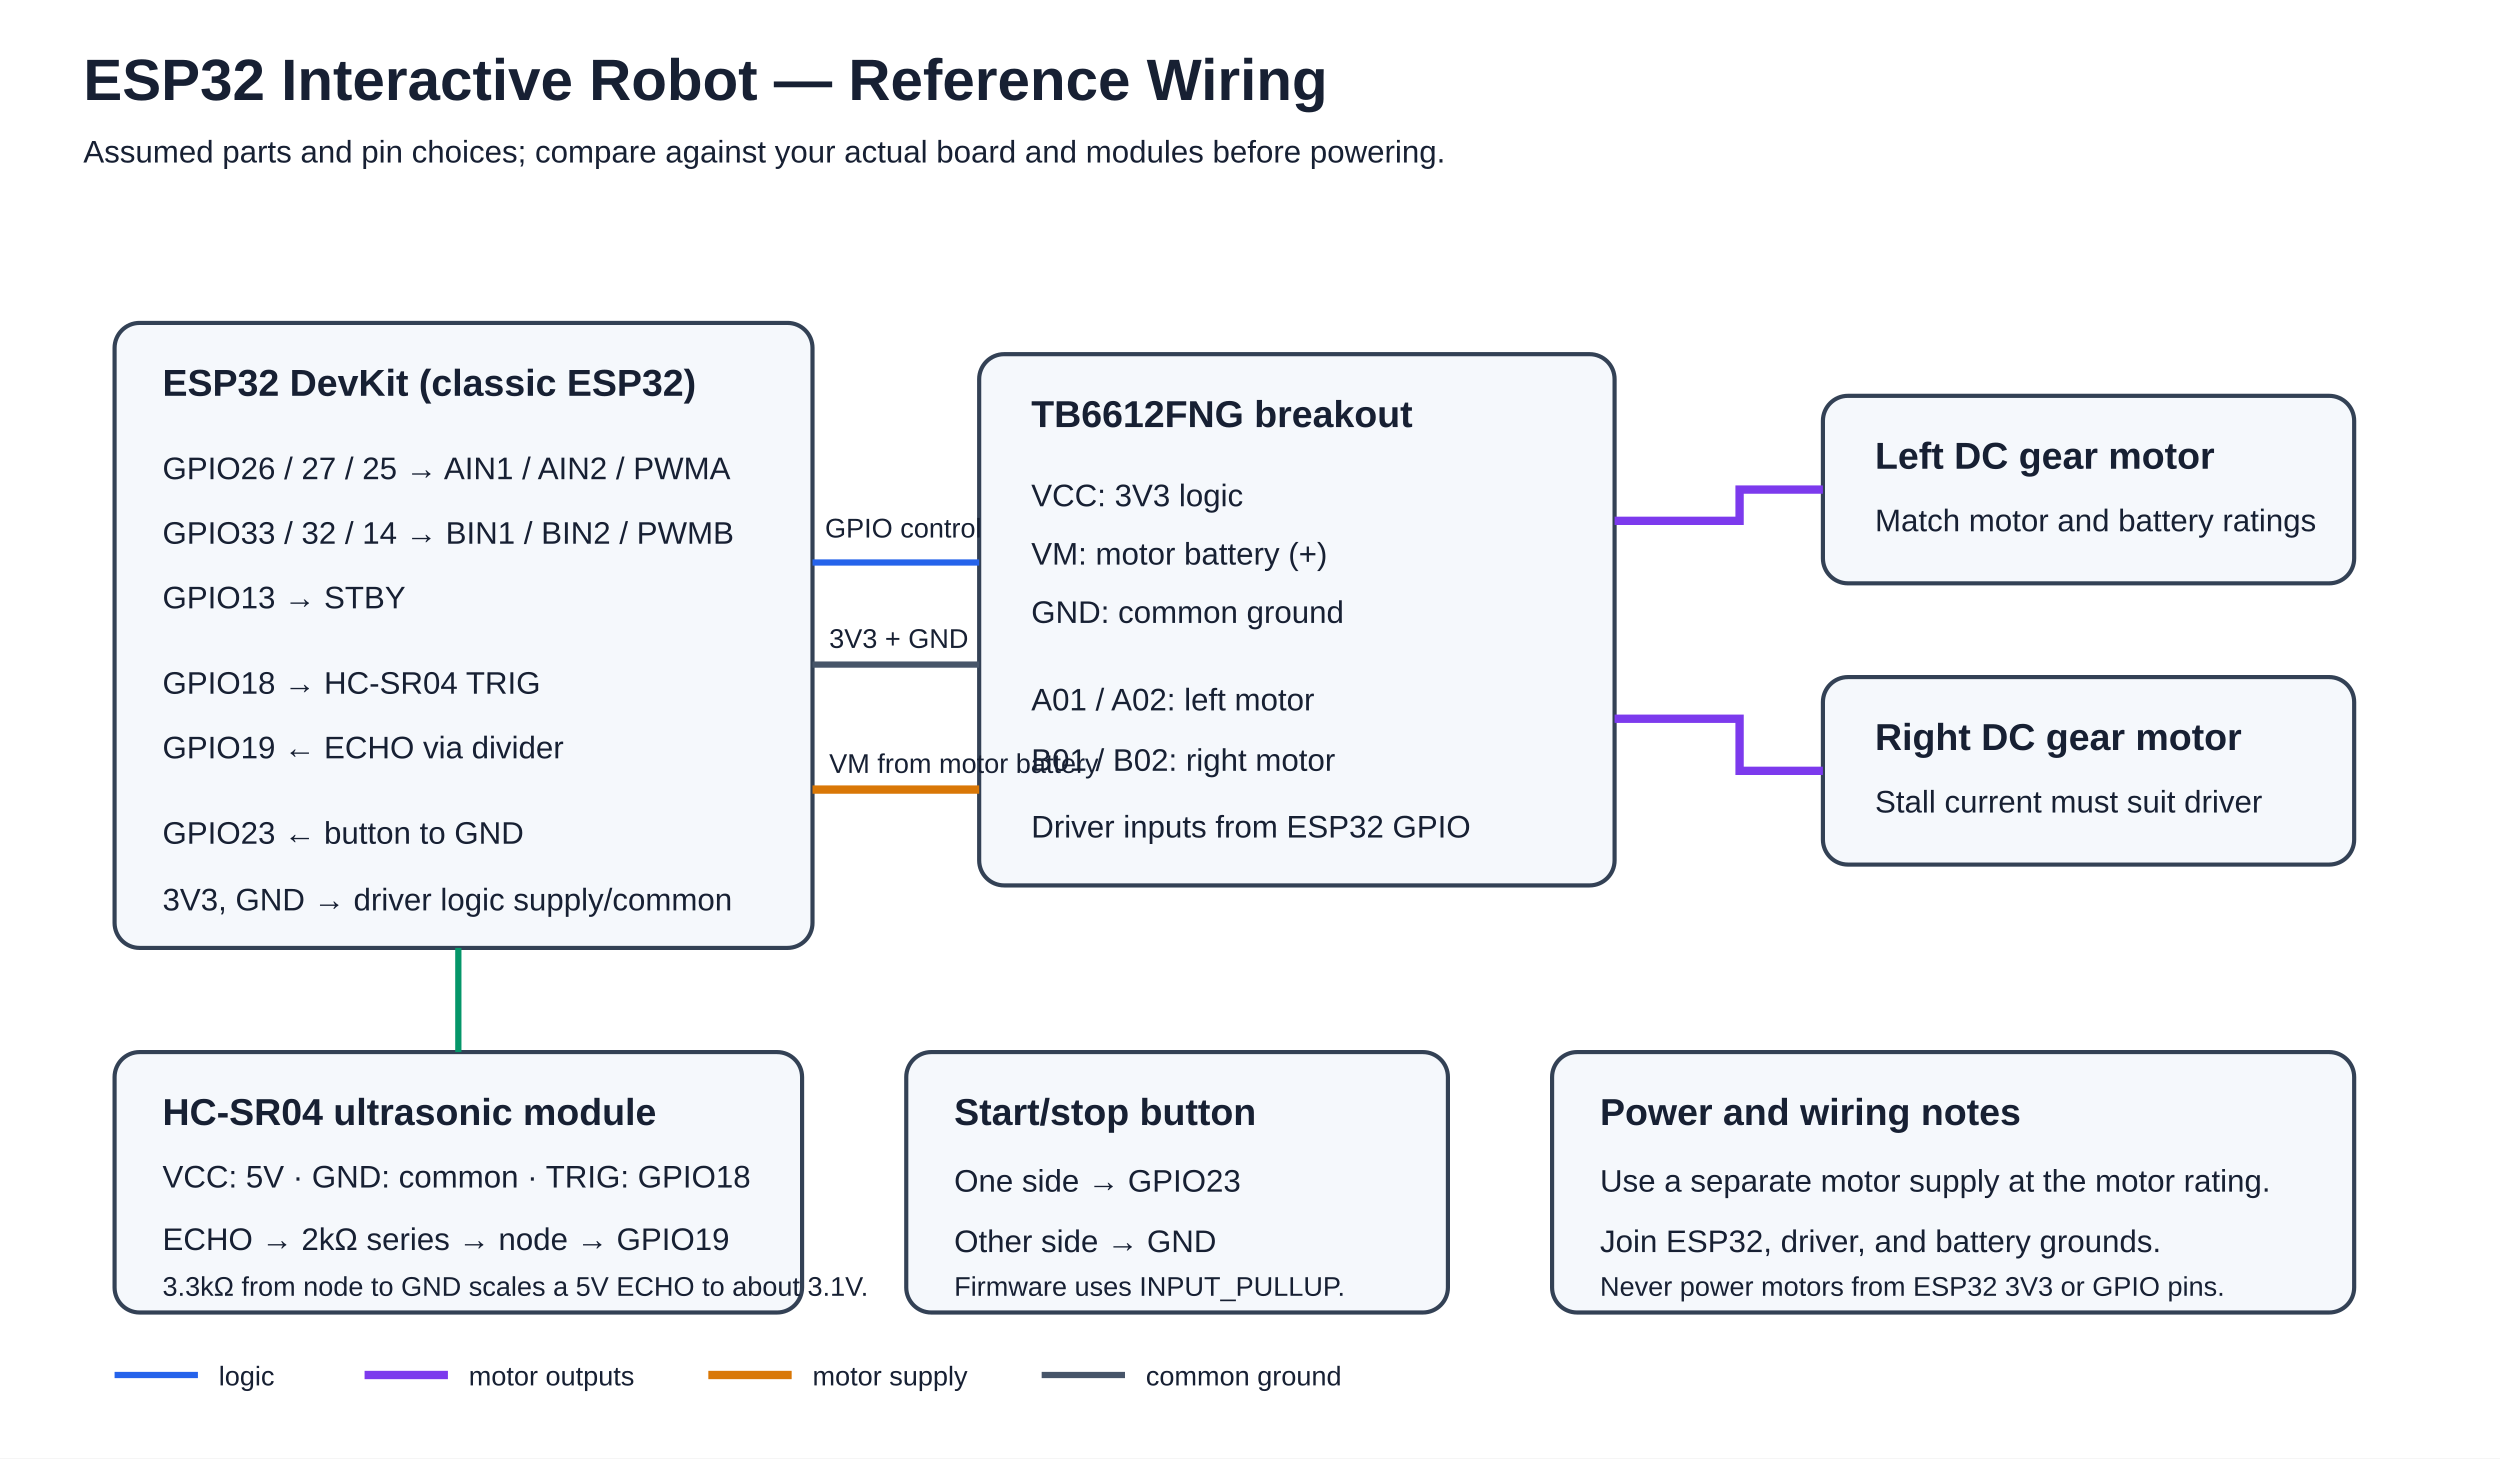
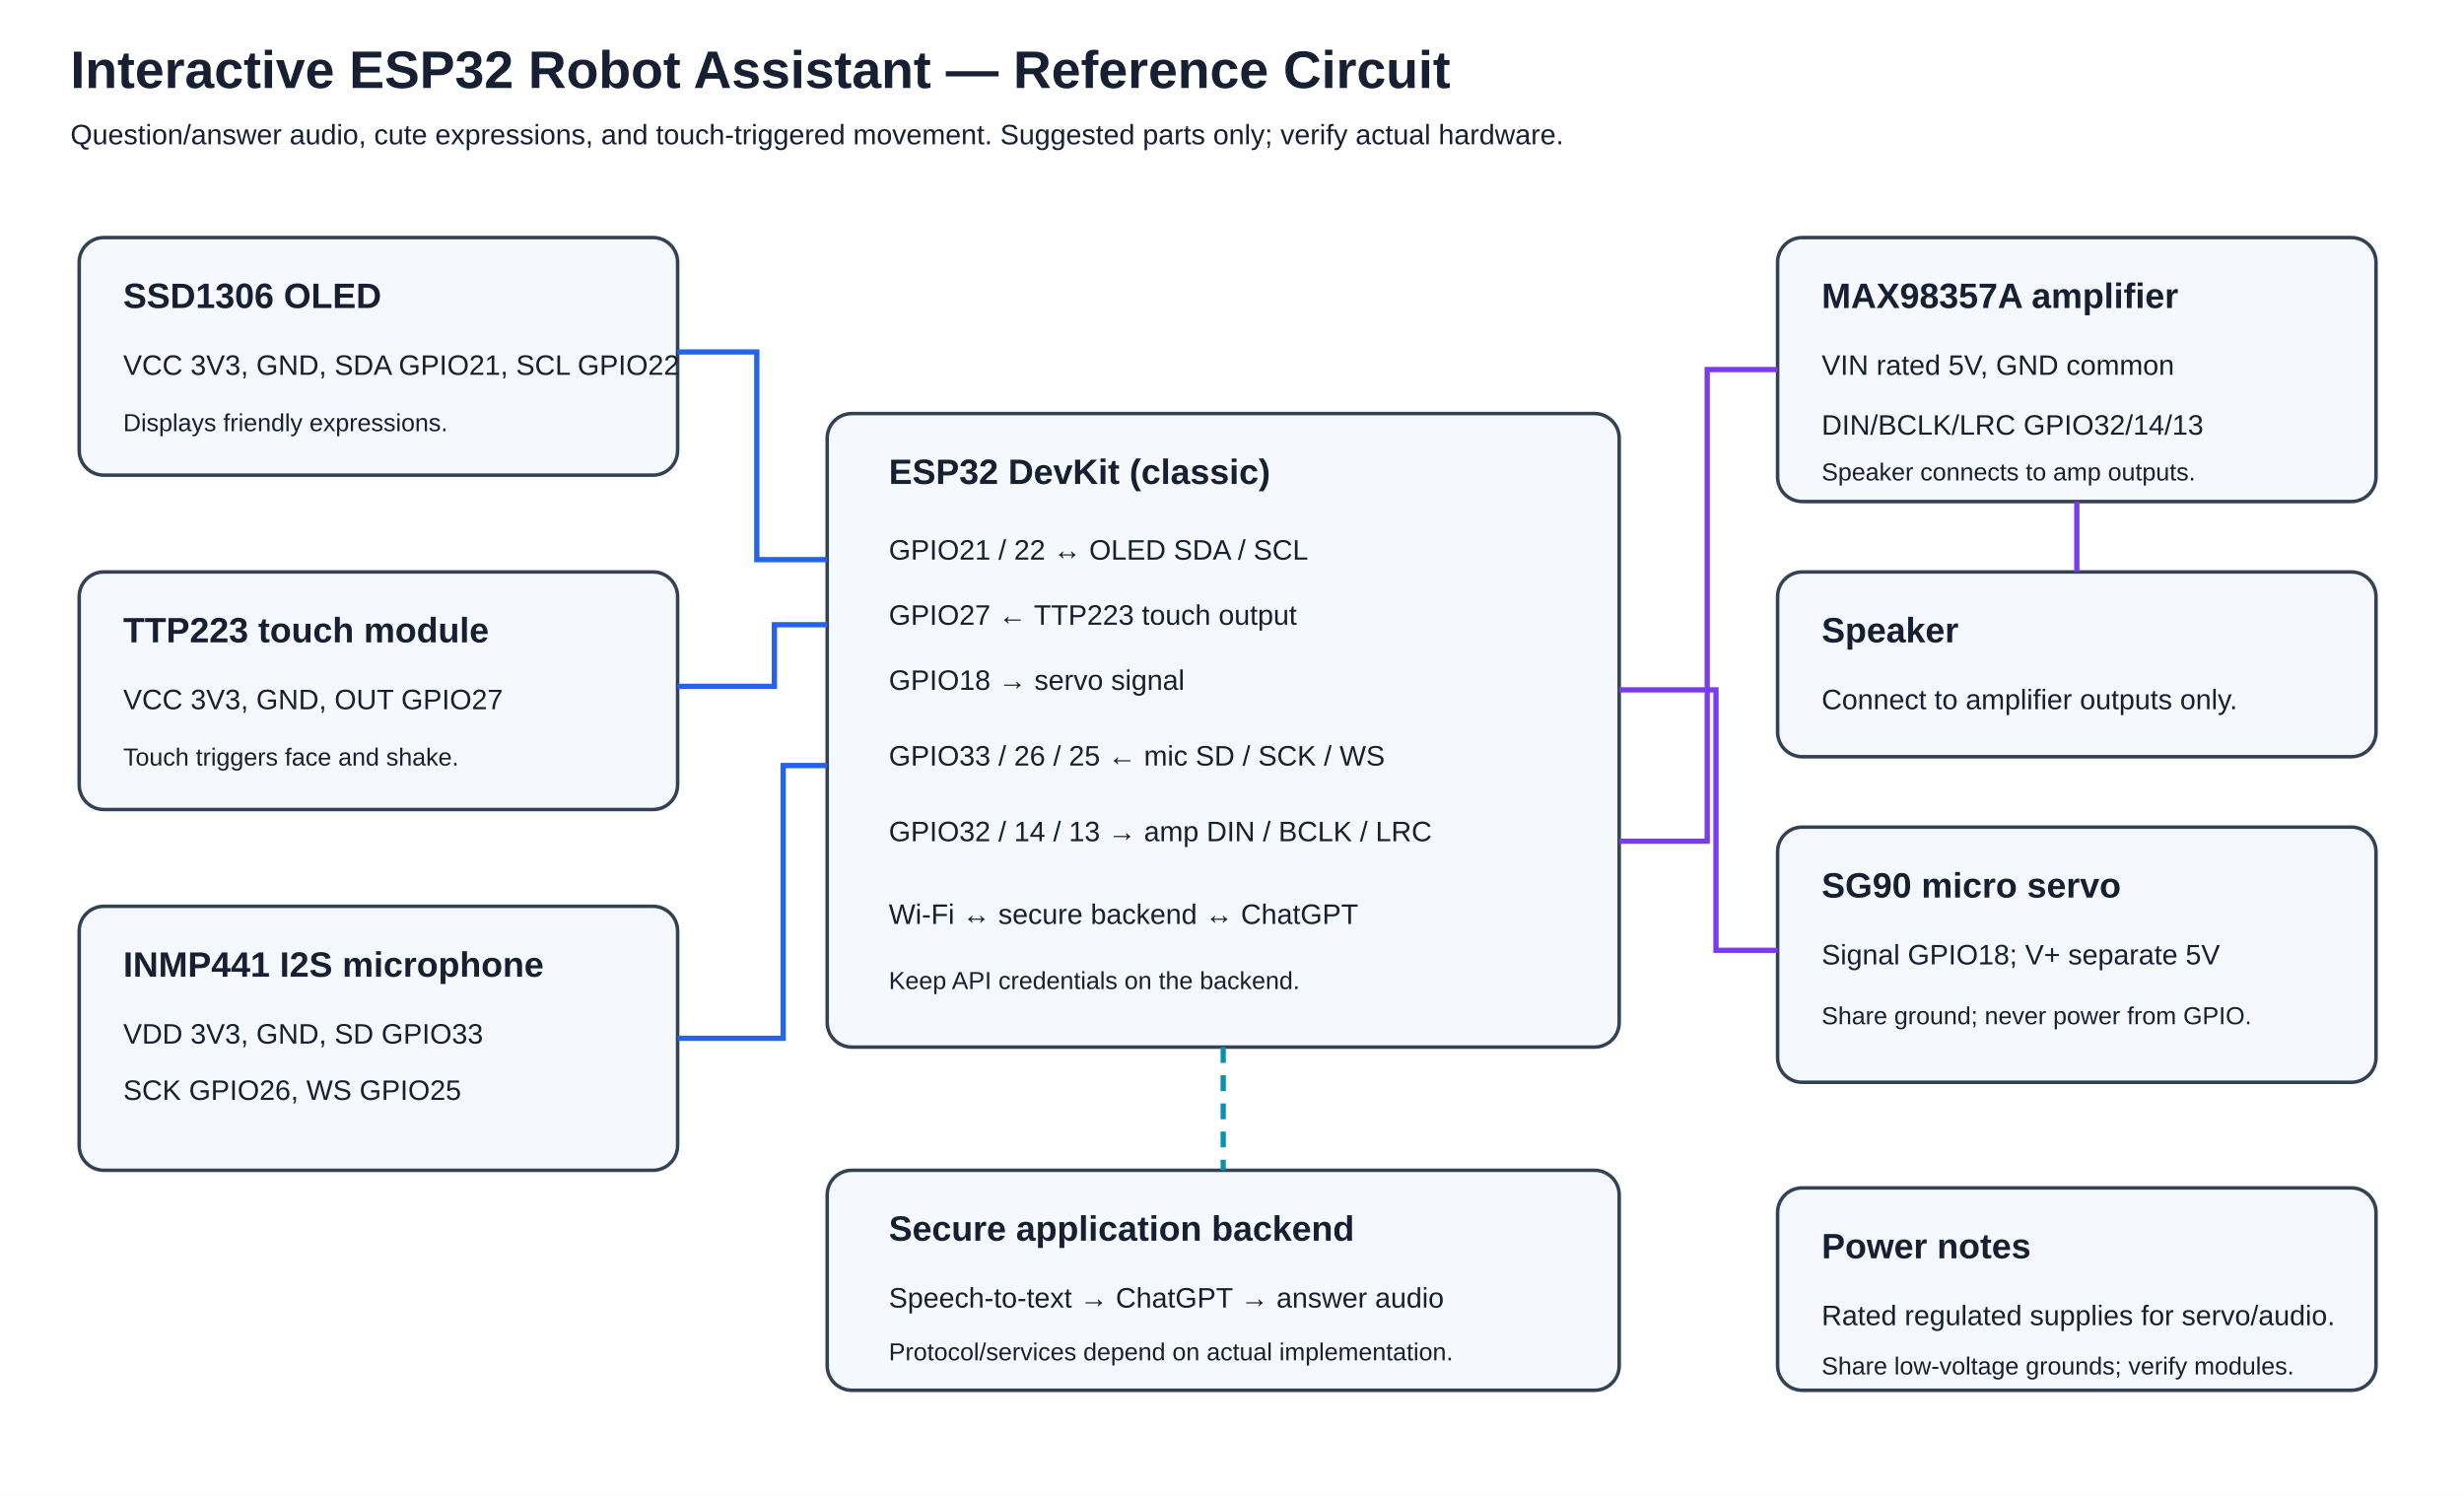
- <svg xmlns="http://www.w3.org/2000/svg" width="1200" height="700" viewBox="0 0 1200 700" role="img" aria-labelledby="title desc">
-   <style>
-     text { font-family: Arial, Helvetica, sans-serif; fill: #172033; }
-     .title { font-size: 28px; font-weight: 700; }
-     .label { font-size: 18px; font-weight: 700; }
-     .small { font-size: 15px; }
-     .tiny { font-size: 13px; }
-     .box { fill: #f5f8fc; stroke: #334155; stroke-width: 2; rx: 12; }
-     .power { stroke: #d97706; stroke-width: 4; fill: none; }
-     .logic { stroke: #2563eb; stroke-width: 3; fill: none; }
-     .ground { stroke: #475569; stroke-width: 3; fill: none; }
-     .motor { stroke: #7c3aed; stroke-width: 4; fill: none; }
-     .sensor { stroke: #059669; stroke-width: 3; fill: none; }
-   </style>
-   <rect width="1200" height="700" fill="#ffffff" />
-   <text x="40" y="48" class="title">ESP32 Interactive Robot — Reference Wiring</text>
-   <text x="40" y="78" class="small">Assumed parts and pin choices; compare against your actual board and modules before powering.</text>
-   <rect x="55" y="155" width="335" height="300" class="box" />
-   <text x="78" y="190" class="label">ESP32 DevKit (classic ESP32)</text>
-   <text x="78" y="230" class="small">GPIO26 / 27 / 25 → AIN1 / AIN2 / PWMA</text>
-   <text x="78" y="261" class="small">GPIO33 / 32 / 14 → BIN1 / BIN2 / PWMB</text>
-   <text x="78" y="292" class="small">GPIO13 → STBY</text>
-   <text x="78" y="333" class="small">GPIO18 → HC-SR04 TRIG</text>
-   <text x="78" y="364" class="small">GPIO19 ← ECHO via divider</text>
-   <text x="78" y="405" class="small">GPIO23 ← button to GND</text>
-   <text x="78" y="437" class="small">3V3, GND → driver logic supply/common</text>
-   <rect x="470" y="170" width="305" height="255" class="box" />
-   <text x="495" y="205" class="label">TB6612FNG breakout</text>
-   <text x="495" y="243" class="small">VCC: 3V3 logic</text>
-   <text x="495" y="271" class="small">VM: motor battery (+)</text>
-   <text x="495" y="299" class="small">GND: common ground</text>
-   <text x="495" y="341" class="small">A01 / A02: left motor</text>
-   <text x="495" y="370" class="small">B01 / B02: right motor</text>
-   <text x="495" y="402" class="small">Driver inputs from ESP32 GPIO</text>
-   <rect x="875" y="190" width="255" height="90" class="box" />
-   <text x="900" y="225" class="label">Left DC gear motor</text>
-   <text x="900" y="255" class="small">Match motor and battery ratings</text>
-   <rect x="875" y="325" width="255" height="90" class="box" />
-   <text x="900" y="360" class="label">Right DC gear motor</text>
-   <text x="900" y="390" class="small">Stall current must suit driver</text>
-   <path d="M390 270 H470" class="logic" />
-   <text x="396" y="258" class="tiny">GPIO control</text>
-   <path d="M390 319 H470" class="ground" />
-   <text x="398" y="311" class="tiny">3V3 + GND</text>
-   <path d="M390 379 H470" class="power" />
-   <text x="398" y="371" class="tiny">VM from motor battery</text>
-   <path d="M775 250 H835 V235 H875" class="motor" />
-   <path d="M775 345 H835 V370 H875" class="motor" />
-   <rect x="55" y="505" width="330" height="125" class="box" />
-   <text x="78" y="540" class="label">HC-SR04 ultrasonic module</text>
-   <text x="78" y="570" class="small">VCC: 5V · GND: common · TRIG: GPIO18</text>
-   <text x="78" y="600" class="small">ECHO → 2kΩ series → node → GPIO19</text>
-   <text x="78" y="622" class="tiny">3.3kΩ from node to GND scales a 5V ECHO to about 3.1V.</text>
-   <path d="M220 455 V480 H220 V505" class="sensor" />
-   <rect x="435" y="505" width="260" height="125" class="box" />
-   <text x="458" y="540" class="label">Start/stop button</text>
-   <text x="458" y="572" class="small">One side → GPIO23</text>
-   <text x="458" y="601" class="small">Other side → GND</text>
-   <text x="458" y="622" class="tiny">Firmware uses INPUT_PULLUP.</text>
-   <rect x="745" y="505" width="385" height="125" class="box" />
-   <text x="768" y="540" class="label">Power and wiring notes</text>
-   <text x="768" y="572" class="small">Use a separate motor supply at the motor rating.</text>
-   <text x="768" y="601" class="small">Join ESP32, driver, and battery grounds.</text>
-   <text x="768" y="622" class="tiny">Never power motors from ESP32 3V3 or GPIO pins.</text>
-   <line x1="55" y1="660" x2="95" y2="660" class="logic" />
-   <text x="105" y="665" class="tiny">logic</text>
-   <line x1="175" y1="660" x2="215" y2="660" class="motor" />
-   <text x="225" y="665" class="tiny">motor outputs</text>
-   <line x1="340" y1="660" x2="380" y2="660" class="power" />
-   <text x="390" y="665" class="tiny">motor supply</text>
-   <line x1="500" y1="660" x2="540" y2="660" class="ground" />
-   <text x="550" y="665" class="tiny">common ground</text>
+ <svg xmlns="http://www.w3.org/2000/svg" width="1400" height="850" viewBox="0 0 1400 850" role="img" aria-labelledby="t d">
+   <style>text{font-family:Arial, sans-serif;fill:#172033}.title{font-size:30px;font-weight:bold}.label{font-size:20px;font-weight:bold}.s{font-size:16px}.t{font-size:14px}.b{fill:#f5f8fc;stroke:#334155;stroke-width:2;rx:14}.l{stroke:#2563eb;stroke-width:3;fill:none}.a{stroke:#7c3aed;stroke-width:3;fill:none}.p{stroke:#d97706;stroke-width:4;fill:none}.g{stroke:#475569;stroke-width:3;fill:none}.n{stroke:#0891b2;stroke-width:3;stroke-dasharray:9 7;fill:none}</style>
+   <rect width="1400" height="850" fill="white" />
+   <text x="40" y="50" class="title">Interactive ESP32 Robot Assistant — Reference Circuit</text>
+   <text x="40" y="82" class="s">Question/answer audio, cute expressions, and touch-triggered movement. Suggested parts only; verify actual hardware.</text>
+   <rect x="470" y="235" width="450" height="360" class="b" />
+   <text x="505" y="275" class="label">ESP32 DevKit (classic)</text>
+   <text x="505" y="318" class="s">GPIO21 / 22 ↔ OLED SDA / SCL</text>
+   <text x="505" y="355" class="s">GPIO27 ← TTP223 touch output</text>
+   <text x="505" y="392" class="s">GPIO18 → servo signal</text>
+   <text x="505" y="435" class="s">GPIO33 / 26 / 25 ← mic SD / SCK / WS</text>
+   <text x="505" y="478" class="s">GPIO32 / 14 / 13 → amp DIN / BCLK / LRC</text>
+   <text x="505" y="525" class="s">Wi-Fi ↔ secure backend ↔ ChatGPT</text>
+   <text x="505" y="562" class="t">Keep API credentials on the backend.</text>
+   <rect x="45" y="135" width="340" height="135" class="b" />
+   <text x="70" y="175" class="label">SSD1306 OLED</text>
+   <text x="70" y="213" class="s">VCC 3V3, GND, SDA GPIO21, SCL GPIO22</text>
+   <text x="70" y="245" class="t">Displays friendly expressions.</text>
+   <rect x="45" y="325" width="340" height="135" class="b" />
+   <text x="70" y="365" class="label">TTP223 touch module</text>
+   <text x="70" y="403" class="s">VCC 3V3, GND, OUT GPIO27</text>
+   <text x="70" y="435" class="t">Touch triggers face and shake.</text>
+   <rect x="45" y="515" width="340" height="150" class="b" />
+   <text x="70" y="555" class="label">INMP441 I2S microphone</text>
+   <text x="70" y="593" class="s">VDD 3V3, GND, SD GPIO33</text>
+   <text x="70" y="625" class="s">SCK GPIO26, WS GPIO25</text>
+   <rect x="1010" y="135" width="340" height="150" class="b" />
+   <text x="1035" y="175" class="label">MAX98357A amplifier</text>
+   <text x="1035" y="213" class="s">VIN rated 5V, GND common</text>
+   <text x="1035" y="247" class="s">DIN/BCLK/LRC GPIO32/14/13</text>
+   <text x="1035" y="273" class="t">Speaker connects to amp outputs.</text>
+   <rect x="1010" y="325" width="340" height="105" class="b" />
+   <text x="1035" y="365" class="label">Speaker</text>
+   <text x="1035" y="403" class="s">Connect to amplifier outputs only.</text>
+   <rect x="1010" y="470" width="340" height="145" class="b" />
+   <text x="1035" y="510" class="label">SG90 micro servo</text>
+   <text x="1035" y="548" class="s">Signal GPIO18; V+ separate 5V</text>
+   <text x="1035" y="582" class="t">Share ground; never power from GPIO.</text>
+   <rect x="470" y="665" width="450" height="125" class="b" />
+   <text x="505" y="705" class="label">Secure application backend</text>
+   <text x="505" y="743" class="s">Speech-to-text → ChatGPT → answer audio</text>
+   <text x="505" y="773" class="t">Protocol/services depend on actual implementation.</text>
+   <path d="M385 200H430V318H470M385 390H440V355H470M385 590H445V435H470" class="l" />
+   <path d="M920 478H970V210H1010M1180 285V325M920 392H975V540H1010" class="a" />
+   <path d="M695 595V665" class="n" />
+   <rect x="1010" y="675" width="340" height="115" class="b" />
+   <text x="1035" y="715" class="label">Power notes</text>
+   <text x="1035" y="753" class="s">Rated regulated supplies for servo/audio.</text>
+   <text x="1035" y="781" class="t">Share low-voltage grounds; verify modules.</text>
</svg>
